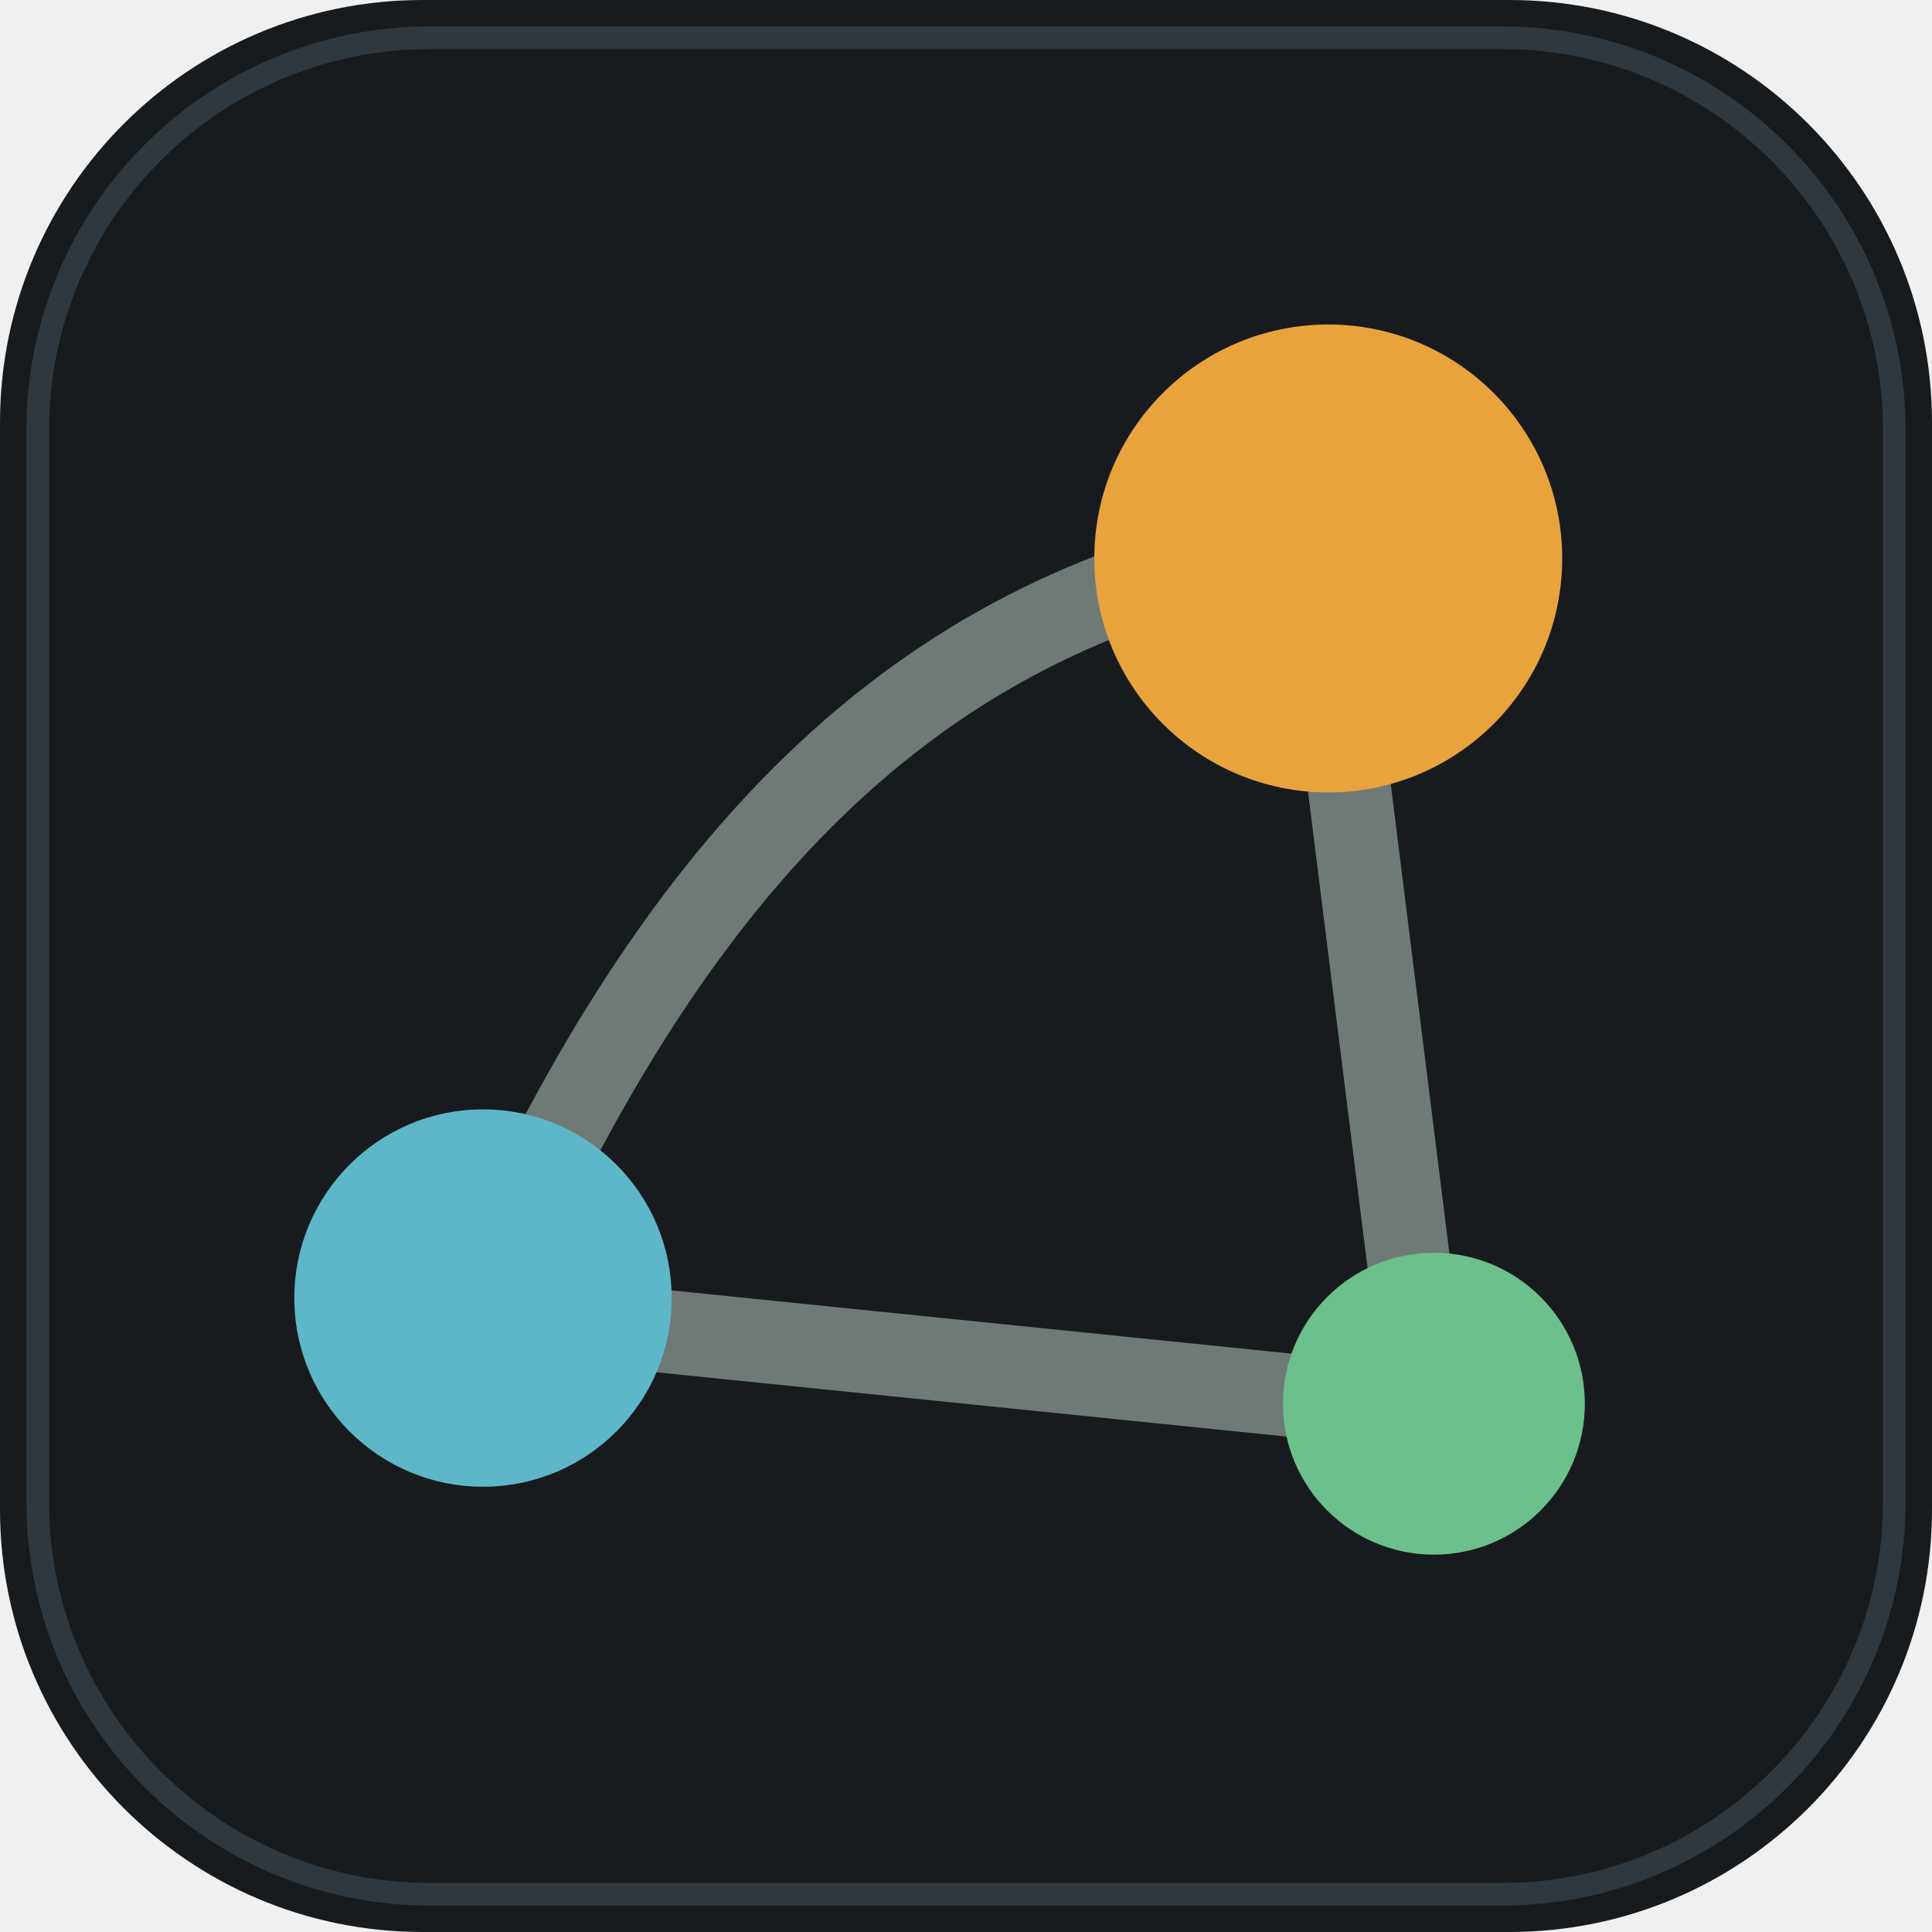
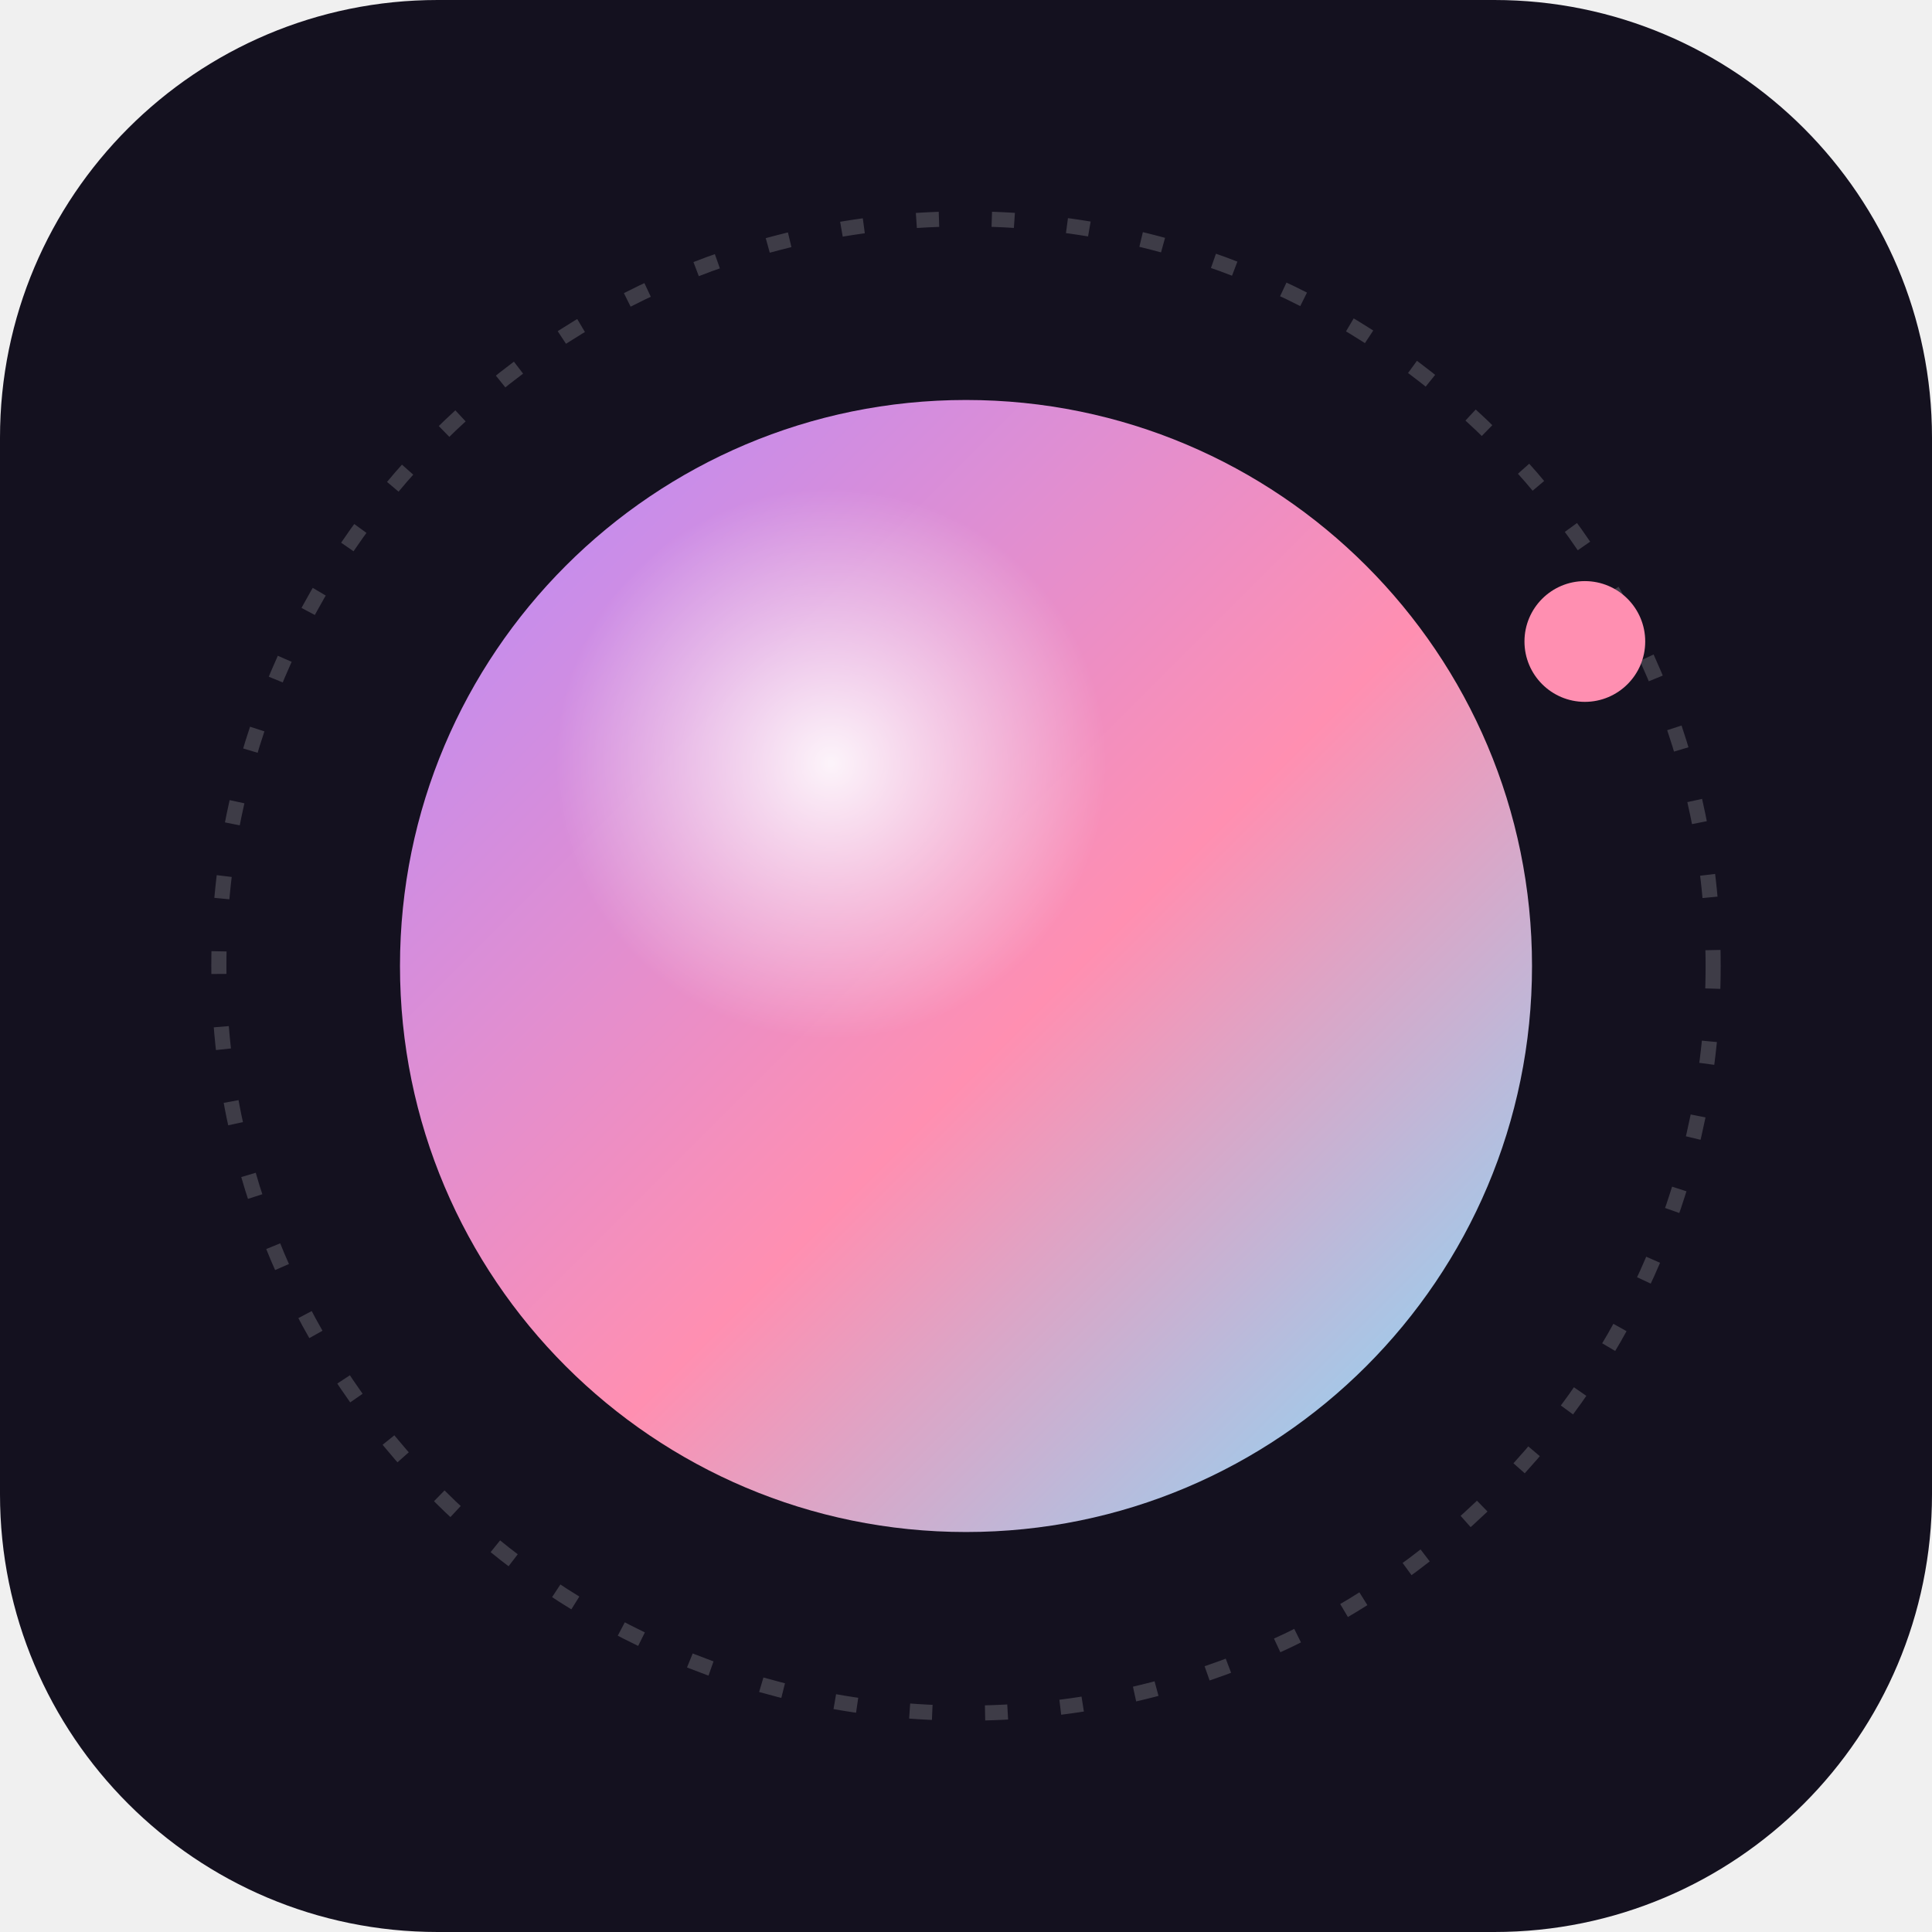
<svg xmlns="http://www.w3.org/2000/svg" viewBox="0 0 512 512">
-   <rect width="512" height="512" rx="112" fill="#171B1E" />
-   <rect x="10" y="10" width="492" height="492" rx="104" fill="none" stroke="#2F383E" stroke-width="6" />
-   <g stroke="#6F7A77" stroke-width="22" stroke-linecap="round" fill="none">
-     <path d="M128 344C184 216 252 160 344 144" />
-     <path d="M168 352L364 372" />
-     <path d="M356 196L374 340" />
-   </g>
-   <circle cx="128" cy="344" r="50" fill="#5DB7C9" />
-   <circle cx="352" cy="148" r="62" fill="#E8A33D" />
-   <circle cx="380" cy="372" r="40" fill="#6CC08B" />
+   <defs>
+     <linearGradient id="g" x1="0" y1="0" x2="1" y2="1">
+       <stop offset="0" stop-color="#b48cff" />
+       <stop offset=".55" stop-color="#ff8fb1" />
+       <stop offset="1" stop-color="#7ee0ff" />
+     </linearGradient>
+     <radialGradient id="o" cx=".38" cy=".32" r=".7">
+       <stop offset="0" stop-color="#ffffff" stop-opacity=".9" />
+       <stop offset=".35" stop-color="#ffffff" stop-opacity="0" />
+     </radialGradient>
+   </defs>
+   <rect width="512" height="512" rx="116" fill="#14111f" />
+   <circle cx="256" cy="256" r="150" fill="url(#g)" />
+   <circle cx="256" cy="256" r="150" fill="url(#o)" />
+   <circle cx="256" cy="256" r="198" fill="none" stroke="#ffffff" stroke-opacity=".18" stroke-width="4" stroke-dasharray="6 14" />
+   <circle cx="420" cy="170" r="16" fill="#ff8fb1" />
</svg>
